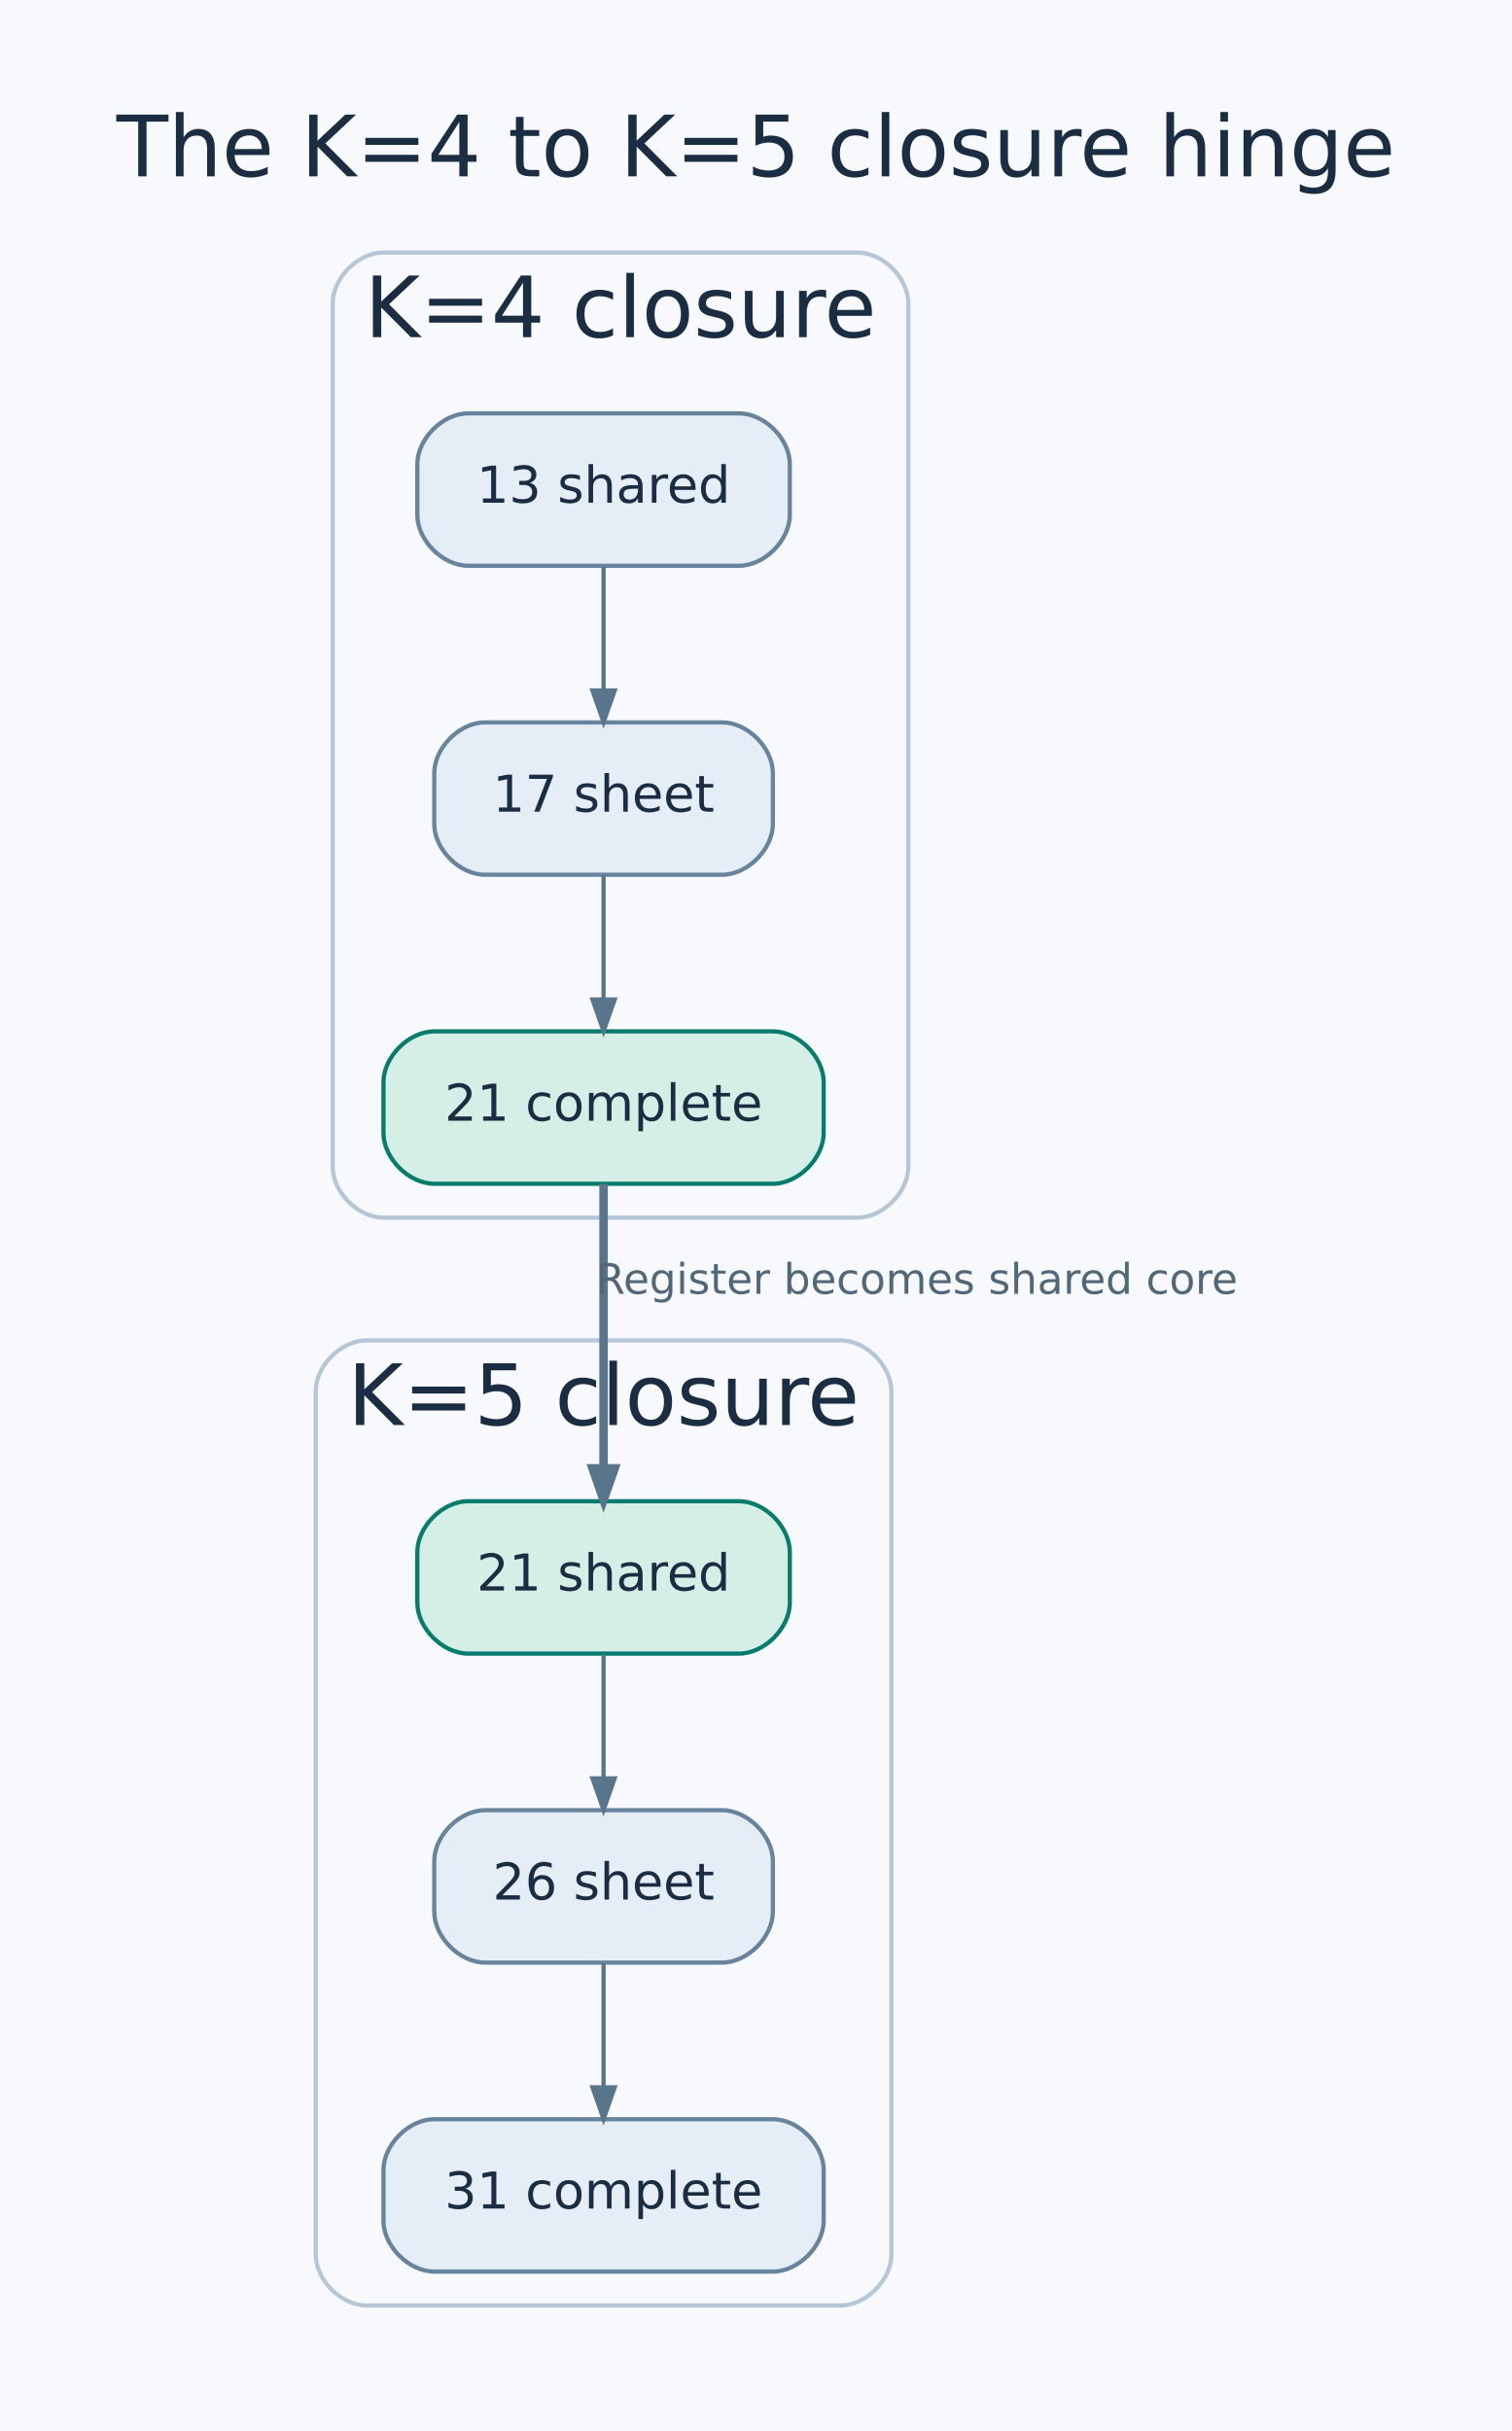
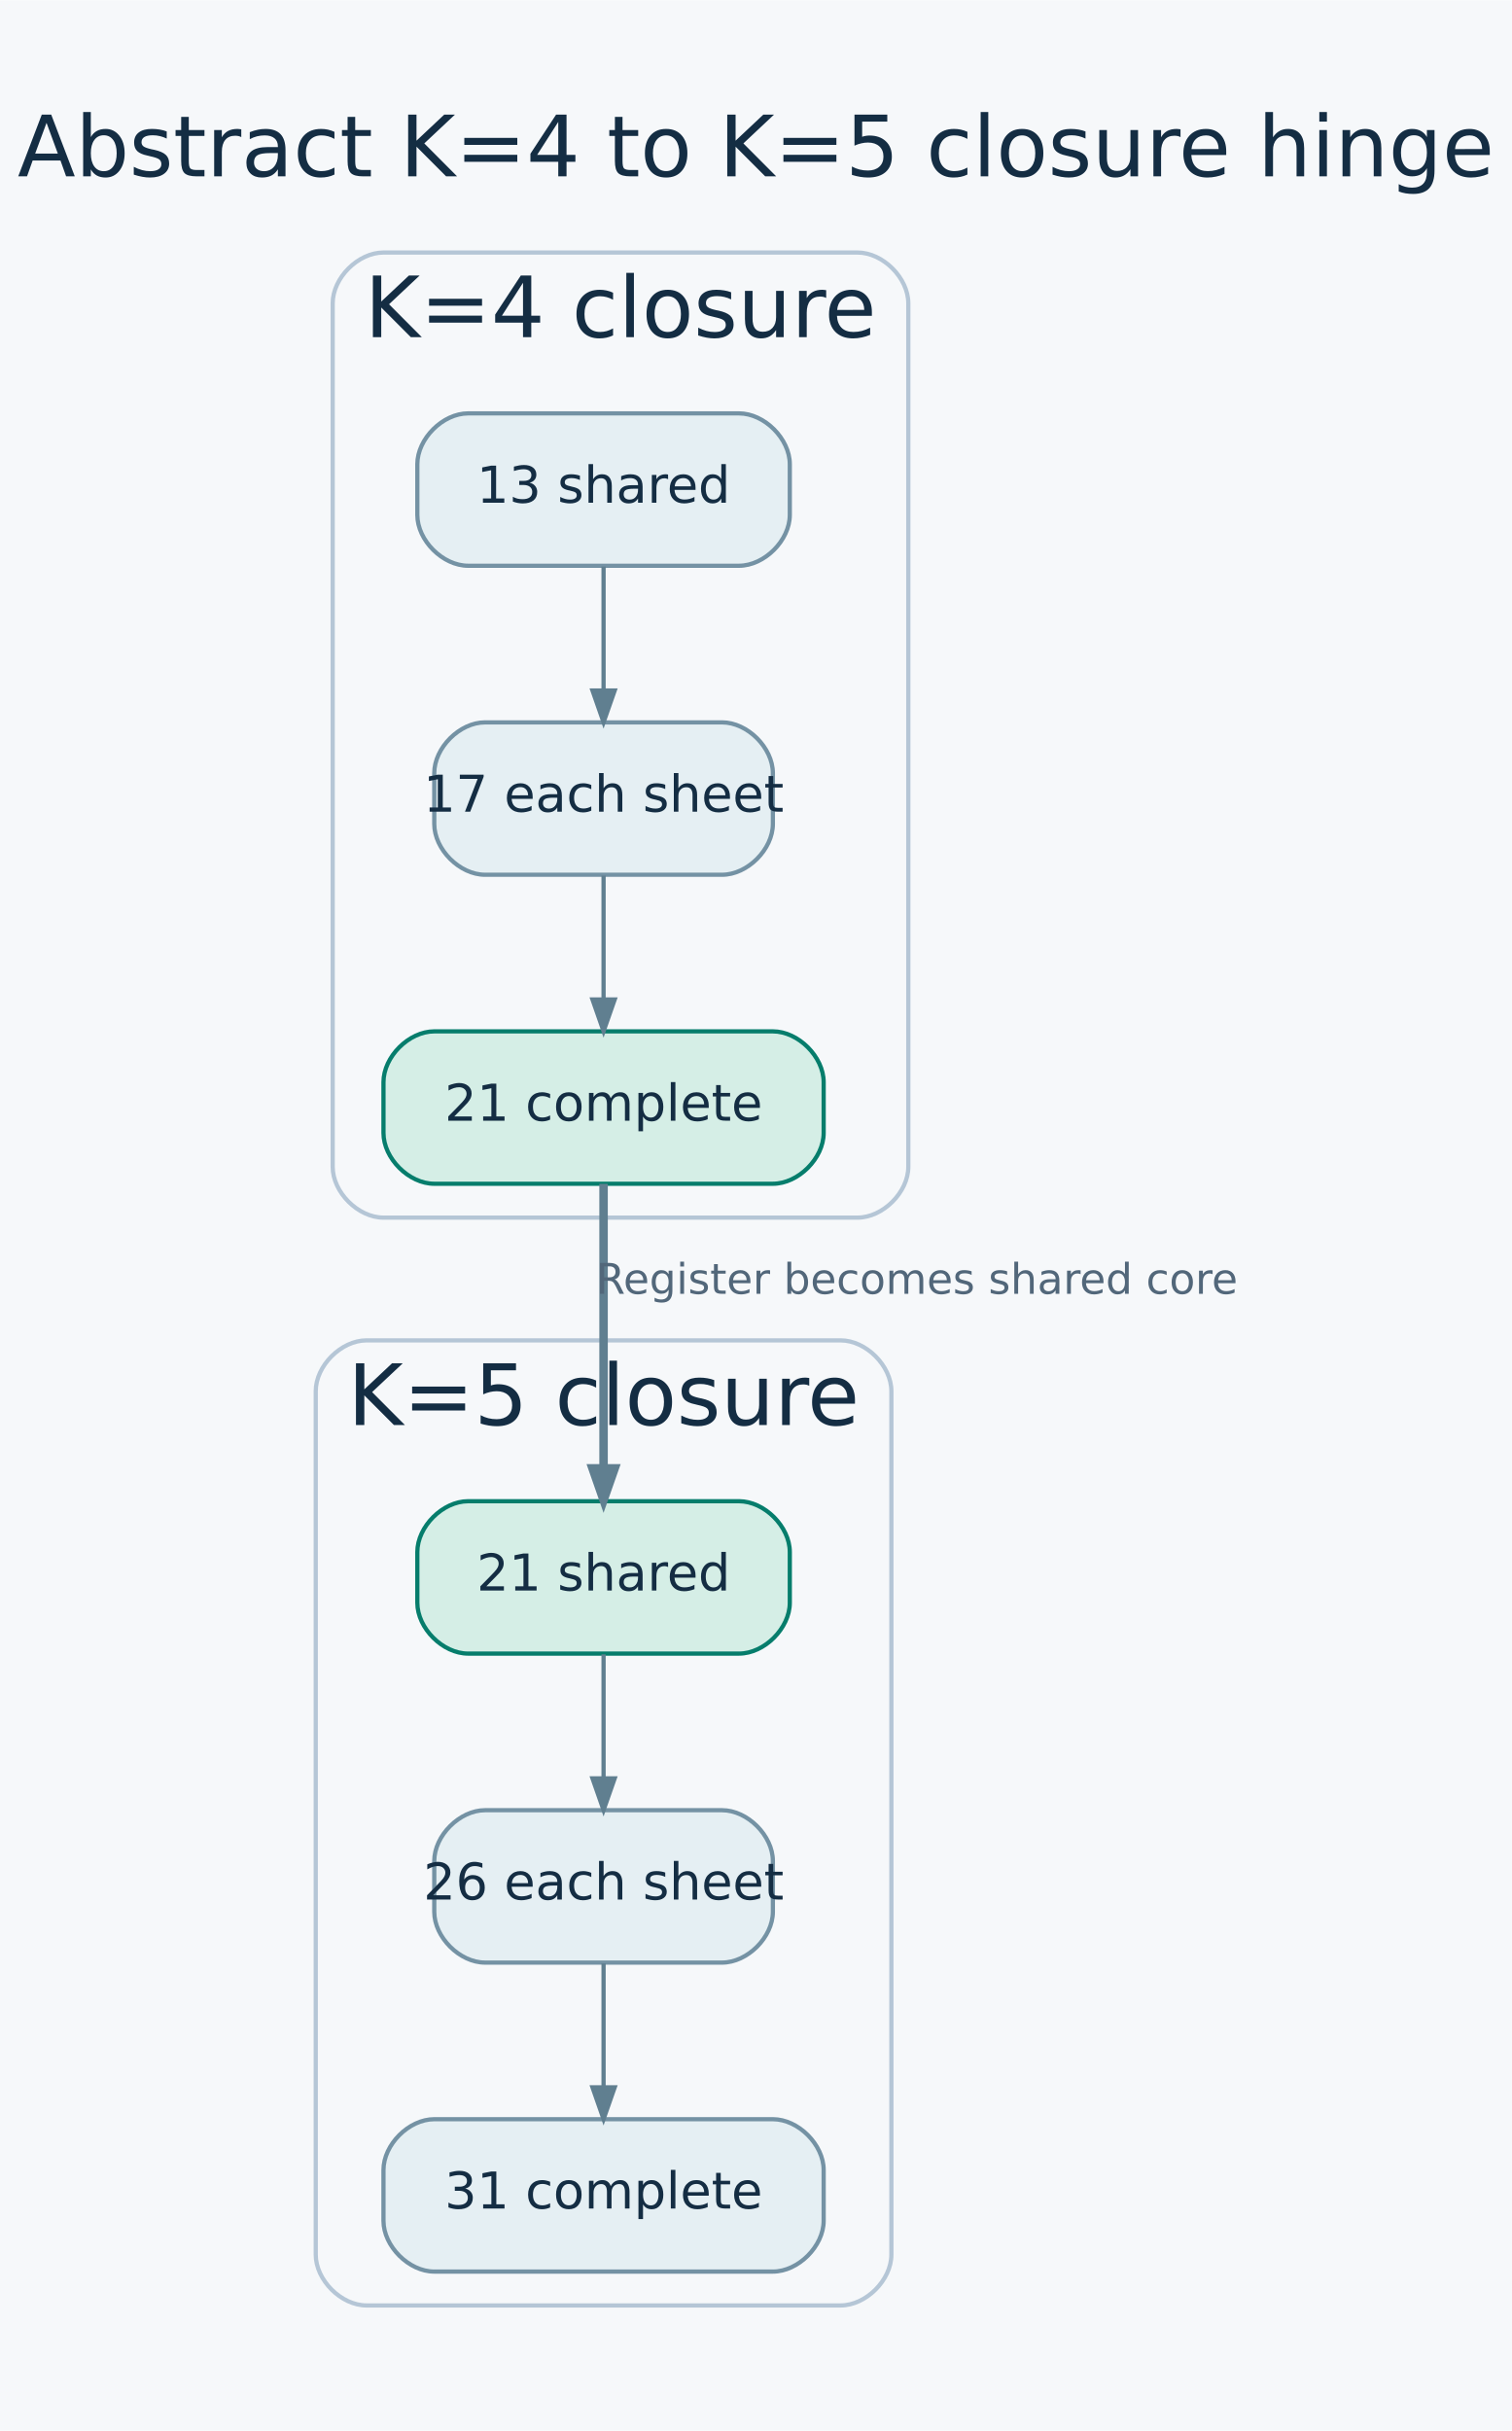
<svg xmlns="http://www.w3.org/2000/svg" width="357pt" height="574pt" viewBox="0.00 0.00 357.20 574.20">
  <g id="graph0" class="graph" transform="scale(1 1) rotate(0) translate(21.6 552.6)">
-     <polygon fill="#f7f9fc" stroke="transparent" points="-21.6,21.6 -21.6,-552.6 335.6,-552.6 335.6,21.6 -21.6,21.6" />
-     <text text-anchor="middle" x="157" y="-511" font-family="DejaVu Sans" font-size="20.00" fill="#1b2d42">The K=4 to K=5 closure hinge</text>
+     <polygon fill="#f6f8fa" stroke="transparent" points="-21.6,21.6 -21.6,-552.6 335.6,-552.6 335.6,21.6 -21.6,21.6" />
+     <text text-anchor="middle" x="157" y="-511" font-family="DejaVu Sans" font-size="20.00" fill="#142d43">Abstract K=4 to K=5 closure hinge</text>
    <g id="clust1" class="cluster">
-       <path fill="#f7f9fc" stroke="#b5c6d6" d="M69,-265C69,-265 181,-265 181,-265 187,-265 193,-271 193,-277 193,-277 193,-481 193,-481 193,-487 187,-493 181,-493 181,-493 69,-493 69,-493 63,-493 57,-487 57,-481 57,-481 57,-277 57,-277 57,-271 63,-265 69,-265" />
-       <text text-anchor="middle" x="125" y="-473" font-family="DejaVu Sans" font-size="20.00" fill="#1b2d42">K=4 closure</text>
+       <path fill="#f6f8fa" stroke="#b5c6d6" d="M69,-265C69,-265 181,-265 181,-265 187,-265 193,-271 193,-277 193,-277 193,-481 193,-481 193,-487 187,-493 181,-493 181,-493 69,-493 69,-493 63,-493 57,-487 57,-481 57,-481 57,-277 57,-277 57,-271 63,-265 69,-265" />
+       <text text-anchor="middle" x="125" y="-473" font-family="DejaVu Sans" font-size="20.00" fill="#142d43">K=4 closure</text>
    </g>
    <g id="clust2" class="cluster">
-       <path fill="#f7f9fc" stroke="#b5c6d6" d="M65,-8C65,-8 177,-8 177,-8 183,-8 189,-14 189,-20 189,-20 189,-224 189,-224 189,-230 183,-236 177,-236 177,-236 65,-236 65,-236 59,-236 53,-230 53,-224 53,-224 53,-20 53,-20 53,-14 59,-8 65,-8" />
-       <text text-anchor="middle" x="121" y="-216" font-family="DejaVu Sans" font-size="20.00" fill="#1b2d42">K=5 closure</text>
+       <path fill="#f6f8fa" stroke="#b5c6d6" d="M65,-8C65,-8 177,-8 177,-8 183,-8 189,-14 189,-20 189,-20 189,-224 189,-224 189,-230 183,-236 177,-236 177,-236 65,-236 65,-236 59,-236 53,-230 53,-224 53,-224 53,-20 53,-20 53,-14 59,-8 65,-8" />
+       <text text-anchor="middle" x="121" y="-216" font-family="DejaVu Sans" font-size="20.00" fill="#142d43">K=5 closure</text>
    </g>
    <g id="node1" class="node">
-       <path fill="#e5edf6" stroke="#68839c" d="M153,-455C153,-455 89,-455 89,-455 83,-455 77,-449 77,-443 77,-443 77,-431 77,-431 77,-425 83,-419 89,-419 89,-419 153,-419 153,-419 159,-419 165,-425 165,-431 165,-431 165,-443 165,-443 165,-449 159,-455 153,-455" />
-       <text text-anchor="middle" x="121" y="-433.9" font-family="DejaVu Sans" font-size="12.00" fill="#1b2d42">13 shared</text>
+       <path fill="#e5eff3" stroke="#7492a4" d="M153,-455C153,-455 89,-455 89,-455 83,-455 77,-449 77,-443 77,-443 77,-431 77,-431 77,-425 83,-419 89,-419 89,-419 153,-419 153,-419 159,-419 165,-425 165,-431 165,-431 165,-443 165,-443 165,-449 159,-455 153,-455" />
+       <text text-anchor="middle" x="121" y="-433.9" font-family="DejaVu Sans" font-size="12.00" fill="#142d43">13 shared</text>
    </g>
    <g id="node2" class="node">
-       <path fill="#e5edf6" stroke="#68839c" d="M149,-382C149,-382 93,-382 93,-382 87,-382 81,-376 81,-370 81,-370 81,-358 81,-358 81,-352 87,-346 93,-346 93,-346 149,-346 149,-346 155,-346 161,-352 161,-358 161,-358 161,-370 161,-370 161,-376 155,-382 149,-382" />
-       <text text-anchor="middle" x="121" y="-360.9" font-family="DejaVu Sans" font-size="12.00" fill="#1b2d42">17 sheet</text>
+       <path fill="#e5eff3" stroke="#7492a4" d="M149,-382C149,-382 93,-382 93,-382 87,-382 81,-376 81,-370 81,-370 81,-358 81,-358 81,-352 87,-346 93,-346 93,-346 149,-346 149,-346 155,-346 161,-352 161,-358 161,-358 161,-370 161,-370 161,-376 155,-382 149,-382" />
+       <text text-anchor="middle" x="121" y="-360.9" font-family="DejaVu Sans" font-size="12.00" fill="#142d43">17 each sheet</text>
    </g>
    <g id="edge1" class="edge">
-       <path fill="none" stroke="#59758c" d="M121,-418.81C121,-410.09 121,-399.34 121,-389.75" />
-       <polygon fill="#59758c" stroke="#59758c" points="123.63,-389.53 121,-382.03 118.38,-389.53 123.63,-389.53" />
+       <path fill="none" stroke="#607f90" d="M121,-418.81C121,-410.09 121,-399.34 121,-389.75" />
+       <polygon fill="#607f90" stroke="#607f90" points="123.63,-389.53 121,-382.03 118.38,-389.53 123.63,-389.53" />
    </g>
    <g id="node3" class="node">
      <path fill="#d5eee6" stroke="#067d6c" d="M161,-309C161,-309 81,-309 81,-309 75,-309 69,-303 69,-297 69,-297 69,-285 69,-285 69,-279 75,-273 81,-273 81,-273 161,-273 161,-273 167,-273 173,-279 173,-285 173,-285 173,-297 173,-297 173,-303 167,-309 161,-309" />
-       <text text-anchor="middle" x="121" y="-287.9" font-family="DejaVu Sans" font-size="12.00" fill="#1b2d42">21 complete</text>
+       <text text-anchor="middle" x="121" y="-287.9" font-family="DejaVu Sans" font-size="12.00" fill="#142d43">21 complete</text>
    </g>
    <g id="edge2" class="edge">
-       <path fill="none" stroke="#59758c" d="M121,-345.81C121,-337.09 121,-326.34 121,-316.75" />
-       <polygon fill="#59758c" stroke="#59758c" points="123.63,-316.53 121,-309.03 118.38,-316.53 123.63,-316.53" />
+       <path fill="none" stroke="#607f90" d="M121,-345.81C121,-337.09 121,-326.34 121,-316.75" />
+       <polygon fill="#607f90" stroke="#607f90" points="123.63,-316.53 121,-309.03 118.38,-316.53 123.63,-316.53" />
    </g>
    <g id="node4" class="node">
      <path fill="#d5eee6" stroke="#067d6c" d="M153,-198C153,-198 89,-198 89,-198 83,-198 77,-192 77,-186 77,-186 77,-174 77,-174 77,-168 83,-162 89,-162 89,-162 153,-162 153,-162 159,-162 165,-168 165,-174 165,-174 165,-186 165,-186 165,-192 159,-198 153,-198" />
-       <text text-anchor="middle" x="121" y="-176.9" font-family="DejaVu Sans" font-size="12.00" fill="#1b2d42">21 shared</text>
+       <text text-anchor="middle" x="121" y="-176.9" font-family="DejaVu Sans" font-size="12.00" fill="#142d43">21 shared</text>
    </g>
    <g id="edge5" class="edge">
-       <path fill="none" stroke="#59758c" stroke-width="2" d="M121,-272.97C121,-255 121,-226.49 121,-205.97" />
-       <polygon fill="#59758c" stroke="#59758c" stroke-width="2" points="123.63,-205.77 121,-198.27 118.38,-205.77 123.63,-205.77" />
-       <text text-anchor="middle" x="195" y="-247" font-family="DejaVu Sans" font-size="10.00" fill="#526779">Register becomes shared core</text>
+       <path fill="none" stroke="#607f90" stroke-width="2" d="M121,-272.97C121,-255 121,-226.49 121,-205.97" />
+       <polygon fill="#607f90" stroke="#607f90" stroke-width="2" points="123.63,-205.77 121,-198.27 118.38,-205.77 123.63,-205.77" />
+       <text text-anchor="middle" x="195" y="-247" font-family="DejaVu Sans" font-size="10.00" fill="#52677a">Register becomes shared core</text>
    </g>
    <g id="node5" class="node">
-       <path fill="#e5edf6" stroke="#68839c" d="M149,-125C149,-125 93,-125 93,-125 87,-125 81,-119 81,-113 81,-113 81,-101 81,-101 81,-95 87,-89 93,-89 93,-89 149,-89 149,-89 155,-89 161,-95 161,-101 161,-101 161,-113 161,-113 161,-119 155,-125 149,-125" />
-       <text text-anchor="middle" x="121" y="-103.9" font-family="DejaVu Sans" font-size="12.00" fill="#1b2d42">26 sheet</text>
+       <path fill="#e5eff3" stroke="#7492a4" d="M149,-125C149,-125 93,-125 93,-125 87,-125 81,-119 81,-113 81,-113 81,-101 81,-101 81,-95 87,-89 93,-89 93,-89 149,-89 149,-89 155,-89 161,-95 161,-101 161,-101 161,-113 161,-113 161,-119 155,-125 149,-125" />
+       <text text-anchor="middle" x="121" y="-103.9" font-family="DejaVu Sans" font-size="12.00" fill="#142d43">26 each sheet</text>
    </g>
    <g id="edge3" class="edge">
-       <path fill="none" stroke="#59758c" d="M121,-161.81C121,-153.09 121,-142.34 121,-132.75" />
-       <polygon fill="#59758c" stroke="#59758c" points="123.63,-132.53 121,-125.03 118.38,-132.53 123.63,-132.53" />
+       <path fill="none" stroke="#607f90" d="M121,-161.81C121,-153.09 121,-142.34 121,-132.75" />
+       <polygon fill="#607f90" stroke="#607f90" points="123.63,-132.53 121,-125.03 118.38,-132.53 123.63,-132.53" />
    </g>
    <g id="node6" class="node">
-       <path fill="#e5edf6" stroke="#68839c" d="M161,-52C161,-52 81,-52 81,-52 75,-52 69,-46 69,-40 69,-40 69,-28 69,-28 69,-22 75,-16 81,-16 81,-16 161,-16 161,-16 167,-16 173,-22 173,-28 173,-28 173,-40 173,-40 173,-46 167,-52 161,-52" />
-       <text text-anchor="middle" x="121" y="-30.9" font-family="DejaVu Sans" font-size="12.00" fill="#1b2d42">31 complete</text>
+       <path fill="#e5eff3" stroke="#7492a4" d="M161,-52C161,-52 81,-52 81,-52 75,-52 69,-46 69,-40 69,-40 69,-28 69,-28 69,-22 75,-16 81,-16 81,-16 161,-16 161,-16 167,-16 173,-22 173,-28 173,-28 173,-40 173,-40 173,-46 167,-52 161,-52" />
+       <text text-anchor="middle" x="121" y="-30.9" font-family="DejaVu Sans" font-size="12.00" fill="#142d43">31 complete</text>
    </g>
    <g id="edge4" class="edge">
-       <path fill="none" stroke="#59758c" d="M121,-88.81C121,-80.09 121,-69.34 121,-59.75" />
-       <polygon fill="#59758c" stroke="#59758c" points="123.63,-59.53 121,-52.03 118.38,-59.53 123.63,-59.53" />
+       <path fill="none" stroke="#607f90" d="M121,-88.81C121,-80.09 121,-69.34 121,-59.75" />
+       <polygon fill="#607f90" stroke="#607f90" points="123.63,-59.53 121,-52.03 118.38,-59.53 123.63,-59.53" />
    </g>
  </g>
</svg>
